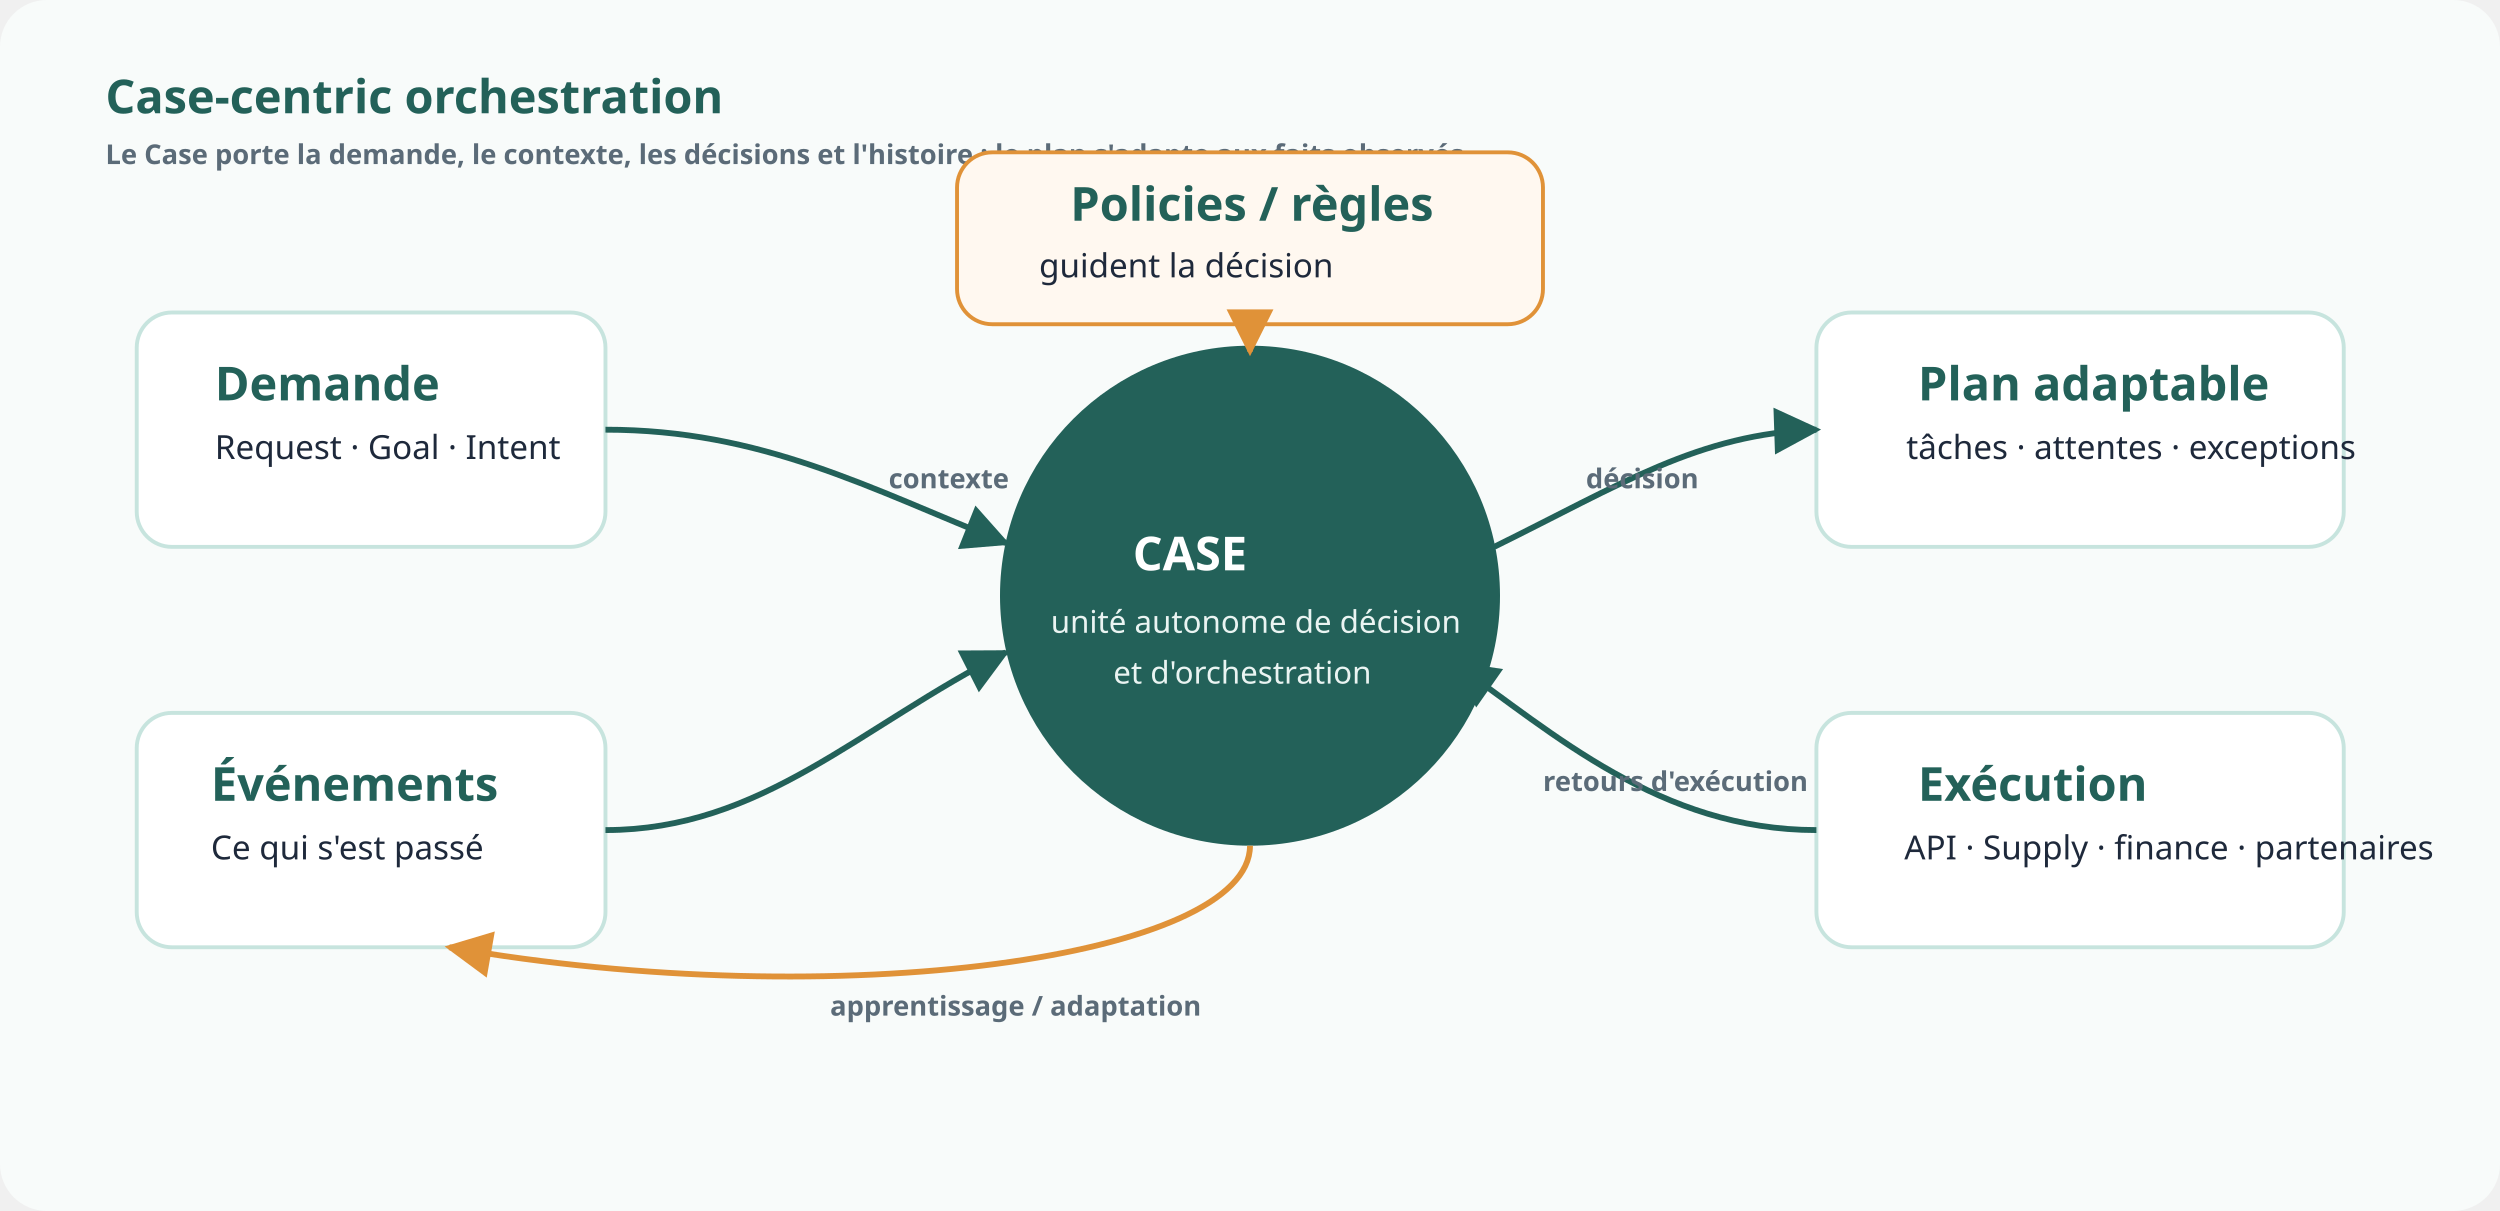
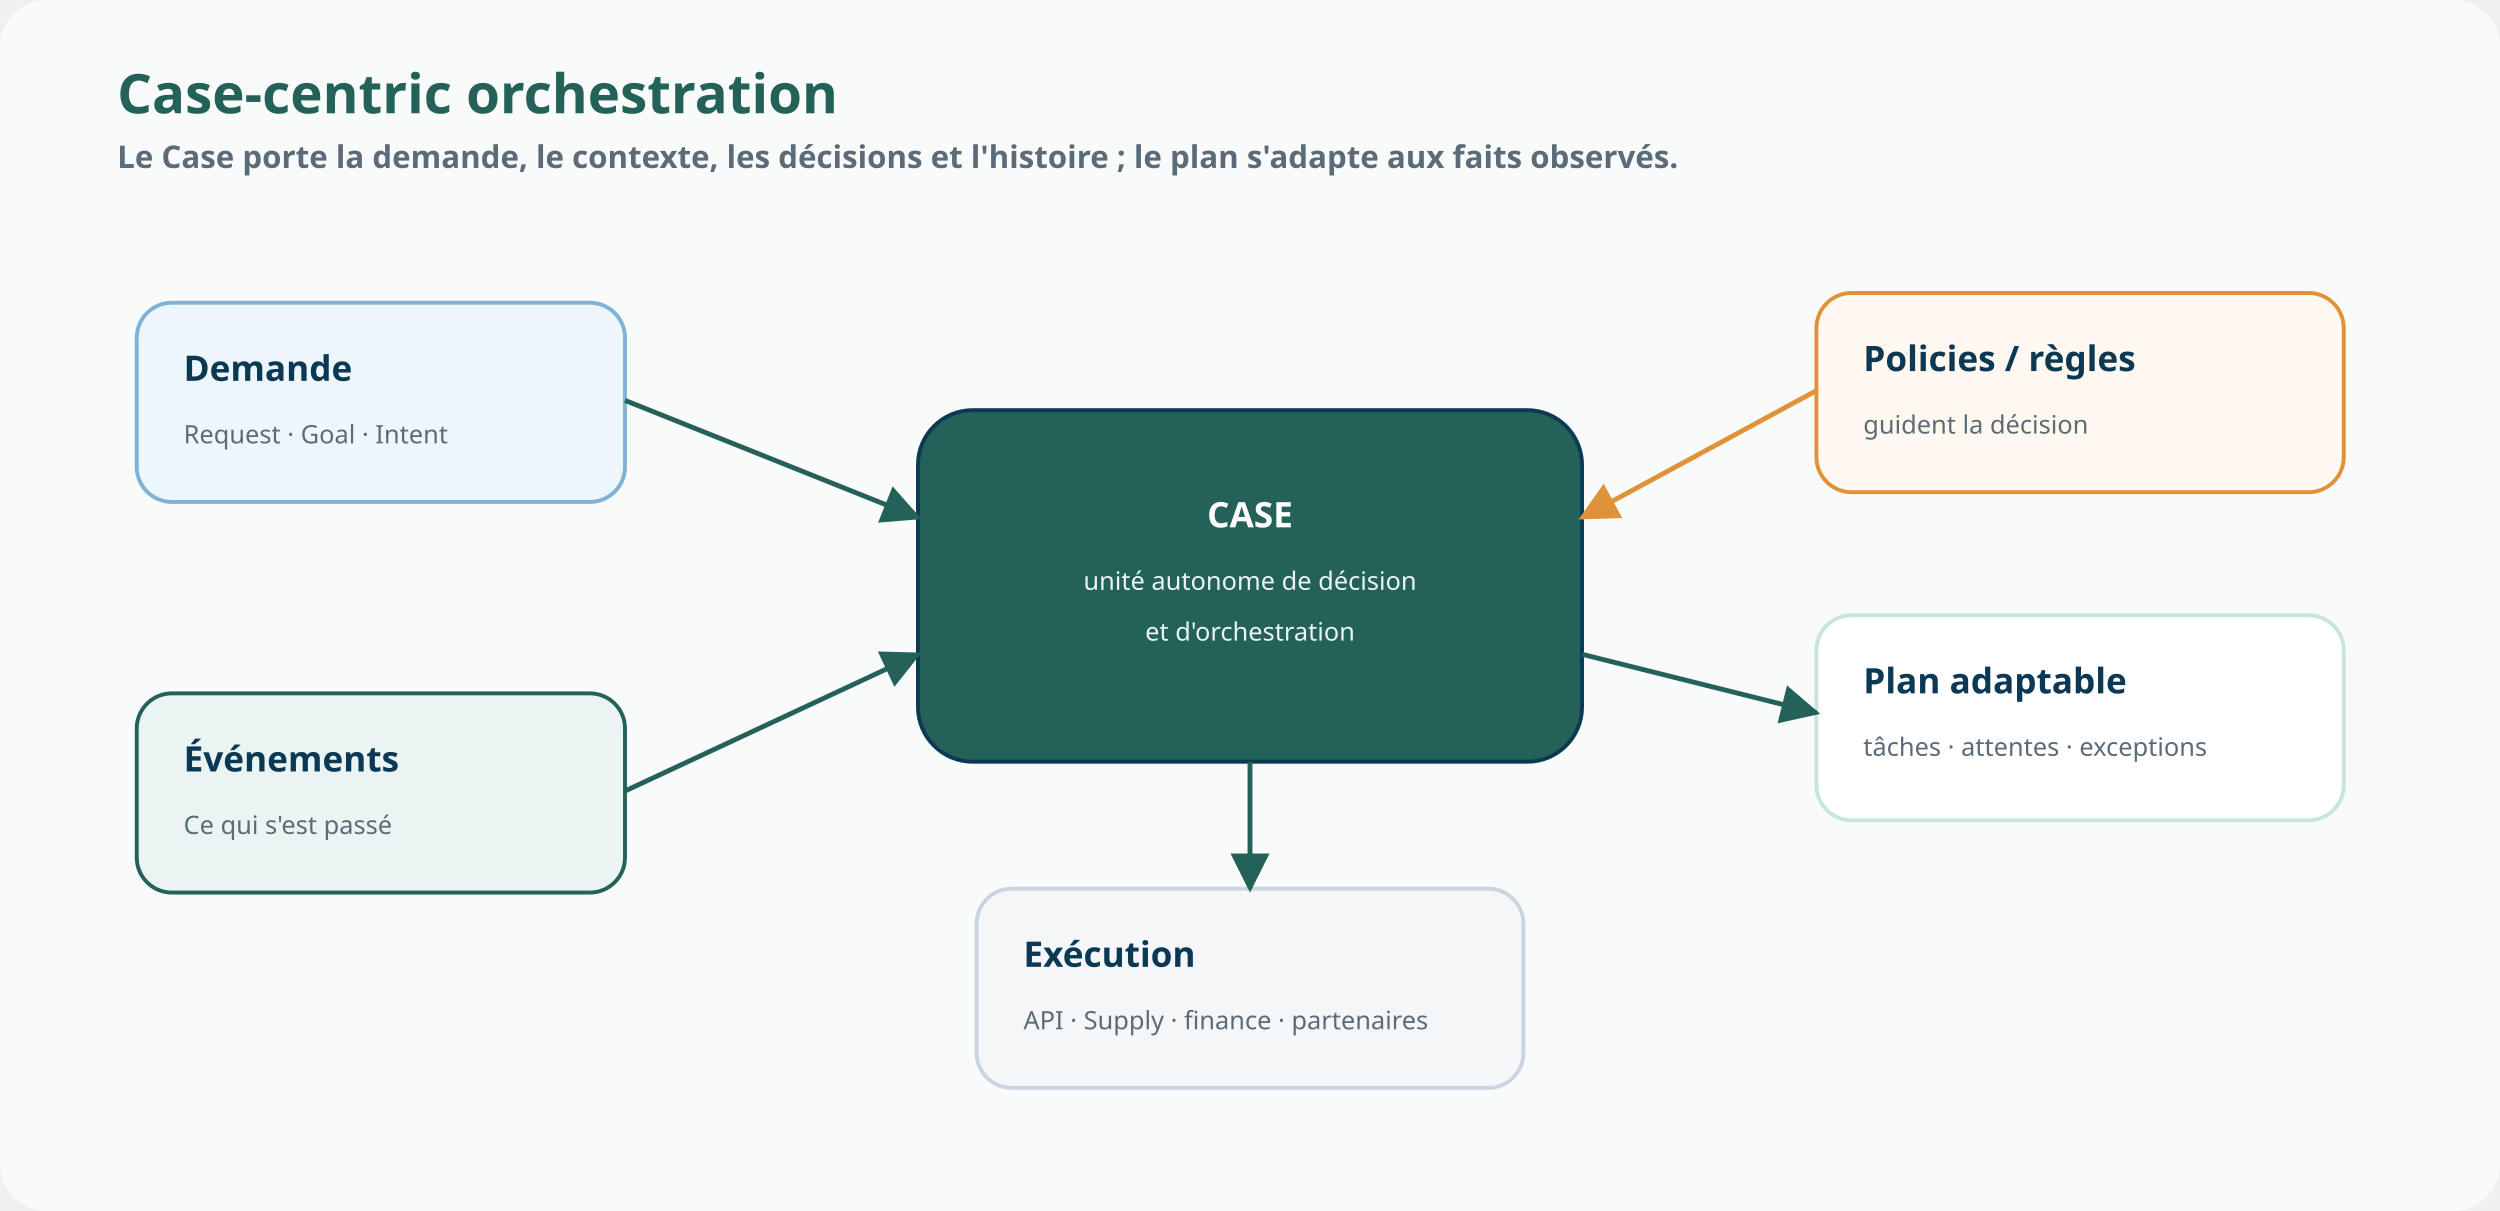
<svg xmlns="http://www.w3.org/2000/svg" width="1280" height="620" viewBox="0 0 1280 620" preserveAspectRatio="xMidYMid meet" role="img" aria-labelledby="title desc">
  <defs>
-     <style>.bg{fill:#f8fbfa}.box{fill:#fff;stroke:#c7e4de;stroke-width:2}.core{fill:#236159}.accent{fill:#fff8f0;stroke:#e09238;stroke-width:2}.h{font:700 24px Aptos,Calibri,sans-serif;fill:#236159}.hw{font:700 24px Aptos,Calibri,sans-serif;fill:#fff}.t{font:500 17px Aptos,Calibri,sans-serif;fill:#1e293b}.tw{font:500 16px Aptos,Calibri,sans-serif;fill:#eaf4f2}.s{font:600 14px Aptos,Calibri,sans-serif;fill:#5b6b78}.a{stroke:#236159;stroke-width:3;fill:none;marker-end:url(#m)}.aa{stroke:#e09238;stroke-width:3;fill:none;marker-end:url(#ma)}</style>
-     <marker id="m" viewBox="0 0 10 10" refX="9" refY="5" markerWidth="8" markerHeight="8" orient="auto">
-       <path d="M0,0 L10,5 L0,10z" fill="#236159" />
+     <style>
+       .bg{fill:#f8fbfa}.panel{fill:#fff;stroke:#c7e4de;stroke-width:2}.panelSoft{fill:#eaf4f2;stroke:#236159;stroke-width:2}.accent{fill:#fff8f0;stroke:#e09238;stroke-width:2}.amber{fill:#fff8f0;stroke:#e09238;stroke-width:2}.green{fill:#eaf4f2;stroke:#236159;stroke-width:2}.blue{fill:#edf6fb;stroke:#7fb2d4;stroke-width:2}.purple{fill:#f4f0fb;stroke:#a98bd3;stroke-width:2}.grey{fill:#f4f6f8;stroke:#cbd5e1;stroke-width:2}.red{fill:#fff0ef;stroke:#d98b7d;stroke-width:2}.core{fill:#236159;stroke:#0b3954;stroke-width:2}.dark{fill:#0b3954;stroke:#052437;stroke-width:2}.title{font:700 28px Aptos,Calibri,Segoe UI,sans-serif;fill:#236159}.subtitle{font:600 16px Aptos,Calibri,Segoe UI,sans-serif;fill:#5b6b78}.h{font:700 18px Aptos,Calibri,Segoe UI,sans-serif;fill:#0b3954}.hWhite{font:700 18px Aptos,Calibri,Segoe UI,sans-serif;fill:#fff}.txt{font:500 15px Aptos,Calibri,Segoe UI,sans-serif;fill:#1e293b}.small{font:500 13px Aptos,Calibri,Segoe UI,sans-serif;fill:#5b6b78}.smallWhite{font:500 13px Aptos,Calibri,Segoe UI,sans-serif;fill:#eaf4f2}.pill{fill:#eaf4f2;stroke:#c7e4de;stroke-width:1.5}.pillAccent{fill:#fff8f0;stroke:#e09238;stroke-width:1.5}.pillText{font:700 12px Aptos,Calibri,Segoe UI,sans-serif;fill:#0b3954}.pillAccentText{font:700 12px Aptos,Calibri,Segoe UI,sans-serif;fill:#8a4f0f}.arrow{stroke:#236159;stroke-width:2.5;fill:none;marker-end:url(#arrow)}.arrowAccent{stroke:#e09238;stroke-width:2.5;fill:none;marker-end:url(#arrowAccent)}.arrowSoft{stroke:#8aa7a1;stroke-width:2;fill:none;stroke-dasharray:6 6;marker-end:url(#arrow)}.dash{stroke-dasharray:6 6}.label{font:700 12px Aptos,Calibri,Segoe UI,sans-serif;fill:#236159}.labelAccent{font:700 12px Aptos,Calibri,Segoe UI,sans-serif;fill:#8a4f0f}.num{font:800 20px Aptos,Calibri,Segoe UI,sans-serif;fill:#e09238}
+     </style>
+     <marker id="arrow" viewBox="0 0 10 10" refX="9" refY="5" markerWidth="8" markerHeight="8" orient="auto-start-reverse">
+       <path d="M0,0 L10,5 L0,10 z" fill="#236159" />
    </marker>
-     <marker id="ma" viewBox="0 0 10 10" refX="9" refY="5" markerWidth="8" markerHeight="8" orient="auto">
-       <path d="M0,0 L10,5 L0,10z" fill="#e09238" />
+     <marker id="arrowAccent" viewBox="0 0 10 10" refX="9" refY="5" markerWidth="8" markerHeight="8" orient="auto-start-reverse">
+       <path d="M0,0 L10,5 L0,10 z" fill="#e09238" />
    </marker>
  </defs>
-   <rect class="bg" width="1280" height="620" rx="24" />
-   <text class="h" x="54" y="58">Case-centric orchestration</text>
-   <text class="s" x="54" y="84">Le Case porte la demande, le contexte, les décisions et l'histoire ; le plan s'adapte aux faits observés.</text>
-   <rect class="box" x="70" y="160" width="240" height="120" rx="18" />
-   <text class="h" x="110" y="205">Demande</text>
-   <text class="t" x="110" y="235">Request · Goal · Intent</text>
-   <rect class="box" x="70" y="365" width="240" height="120" rx="18" />
-   <text class="h" x="108" y="410">Événements</text>
-   <text class="t" x="108" y="440">Ce qui s'est passé</text>
-   <circle class="core" cx="640" cy="305" r="128" />
-   <text class="hw" x="580" y="292">CASE</text>
-   <text class="tw" x="538" y="324">unité autonome de décision</text>
-   <text class="tw" x="570" y="350">et d'orchestration</text>
-   <rect class="accent" x="490" y="78" width="300" height="88" rx="18" />
-   <text class="h" x="548" y="113">Policies / règles</text>
-   <text class="t" x="532" y="142">guident la décision</text>
-   <rect class="box" x="930" y="160" width="270" height="120" rx="18" />
-   <text class="h" x="982" y="205">Plan adaptable</text>
-   <text class="t" x="976" y="235">tâches · attentes · exceptions</text>
-   <rect class="box" x="930" y="365" width="270" height="120" rx="18" />
-   <text class="h" x="982" y="410">Exécution</text>
-   <text class="t" x="975" y="440">API · Supply · finance · partenaires</text>
-   <path class="a" d="M310 220 C390 220 445 250 515 278" />
-   <path class="a" d="M310 425 C390 425 440 372 515 334" />
-   <path class="aa" d="M640 166 L640 180" />
-   <path class="a" d="M765 280 C830 248 870 222 930 220" />
-   <path class="a" d="M930 425 C850 425 795 375 745 340" />
-   <path class="aa" d="M640 433 C640 490 430 520 230 485" />
-   <text class="s" x="455" y="250">contexte</text>
-   <text class="s" x="812" y="250">décision</text>
-   <text class="s" x="790" y="405">retours d'exécution</text>
-   <text class="s" x="425" y="520">apprentissage / adaptation</text>
+   <rect class="bg" x="0" y="0" width="1280" height="620" rx="24" />
+   <text class="title" x="60" y="58">Case-centric orchestration</text>
+   <text class="subtitle" x="60" y="86">Le Case porte la demande, le contexte, les décisions et l'histoire ; le plan s'adapte aux faits observés.</text>
+   <rect class="core" x="470" y="210" width="340" height="180" rx="28" />
+   <text class="hWhite" x="640" y="270" text-anchor="middle">CASE</text>
+   <text class="smallWhite" x="640" y="302" text-anchor="middle">unité autonome de décision</text>
+   <text class="smallWhite" x="640" y="328" text-anchor="middle">et d'orchestration</text>
+   <rect class="blue" x="70" y="155" width="250" height="102" rx="18" />
+   <text class="h" x="94" y="195">Demande</text>
+   <text class="small" x="94" y="227">Request · Goal · Intent</text>
+   <rect class="green" x="70" y="355" width="250" height="102" rx="18" />
+   <text class="h" x="94" y="395">Événements</text>
+   <text class="small" x="94" y="427">Ce qui s'est passé</text>
+   <rect class="accent" x="930" y="150" width="270" height="102" rx="18" />
+   <text class="h" x="954" y="190">Policies / règles</text>
+   <text class="small" x="954" y="222">guident la décision</text>
+   <rect class="panel" x="930" y="315" width="270" height="105" rx="18" />
+   <text class="h" x="954" y="355">Plan adaptable</text>
+   <text class="small" x="954" y="387">tâches · attentes · exceptions</text>
+   <rect class="grey" x="500" y="455" width="280" height="102" rx="18" />
+   <text class="h" x="524" y="495">Exécution</text>
+   <text class="small" x="524" y="527">API · Supply · finance · partenaires</text>
+   <path class="arrow" d="M320 205 L470 265" />
+   <path class="arrow" d="M320 405 L470 335" />
+   <path class="arrowAccent" d="M930 200 L810 265" />
+   <path class="arrow" d="M810 335 L930 365" />
+   <path class="arrow" d="M640 390 L640 455" />
</svg>
